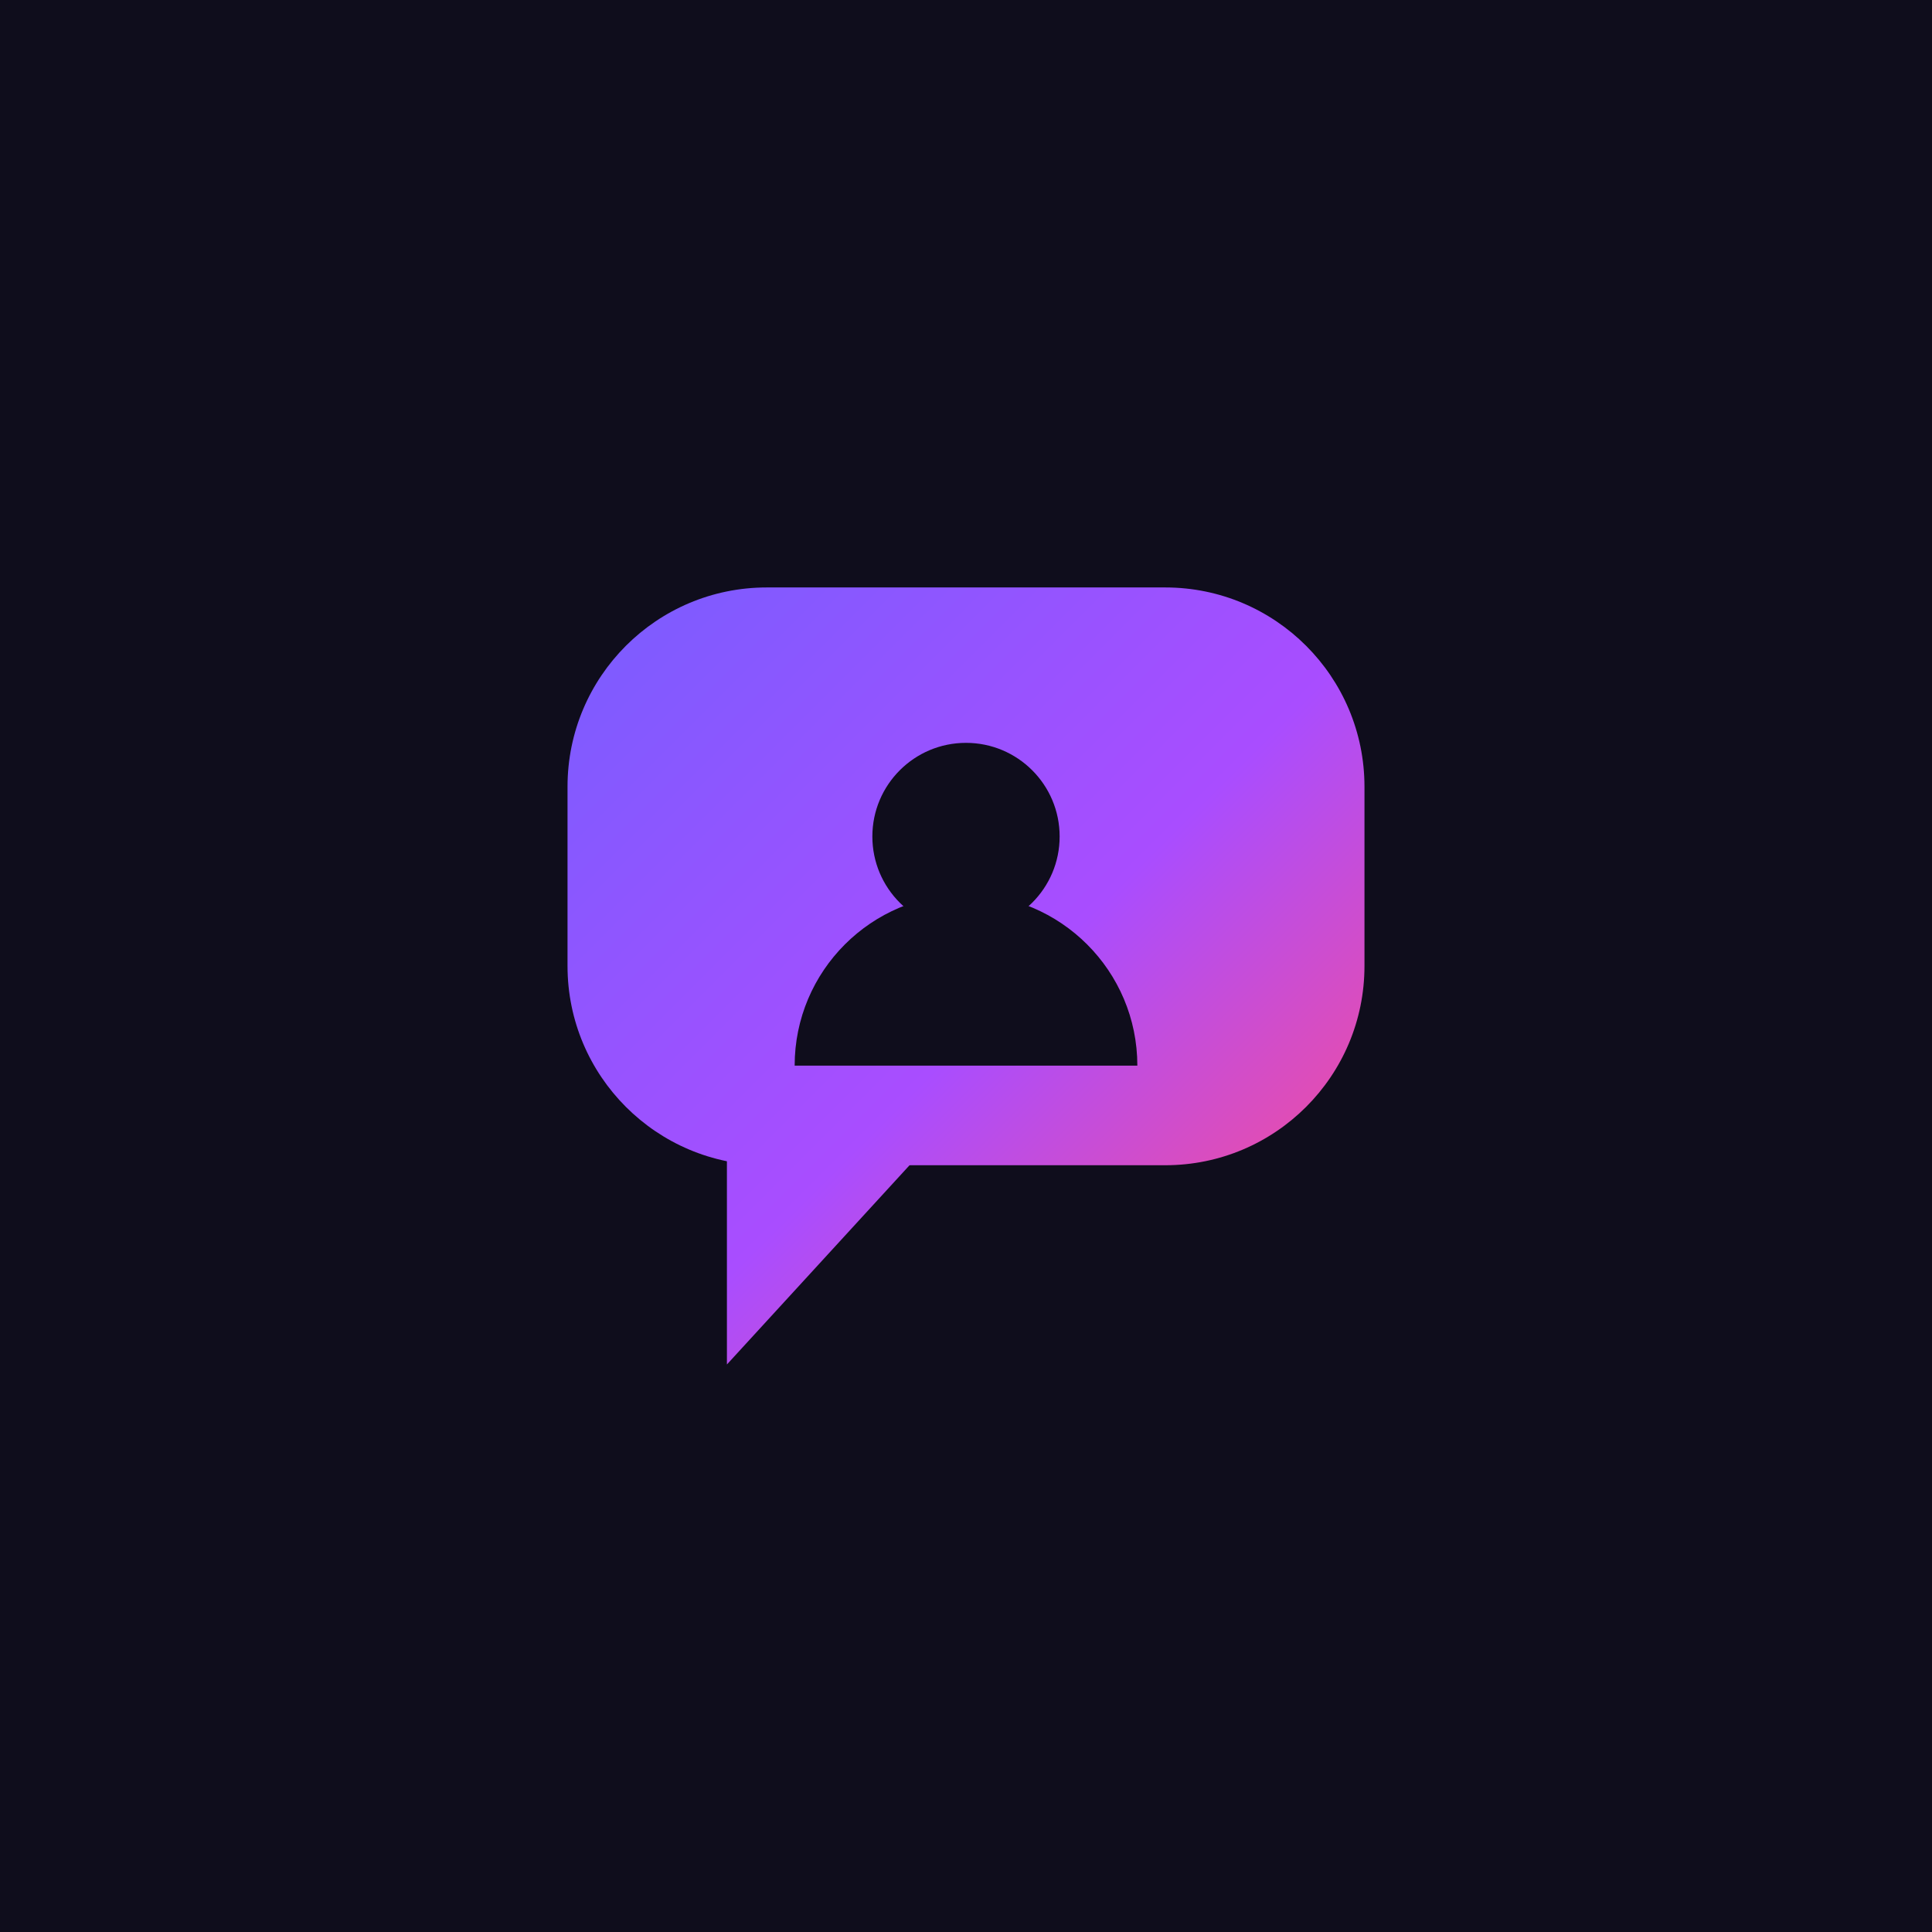
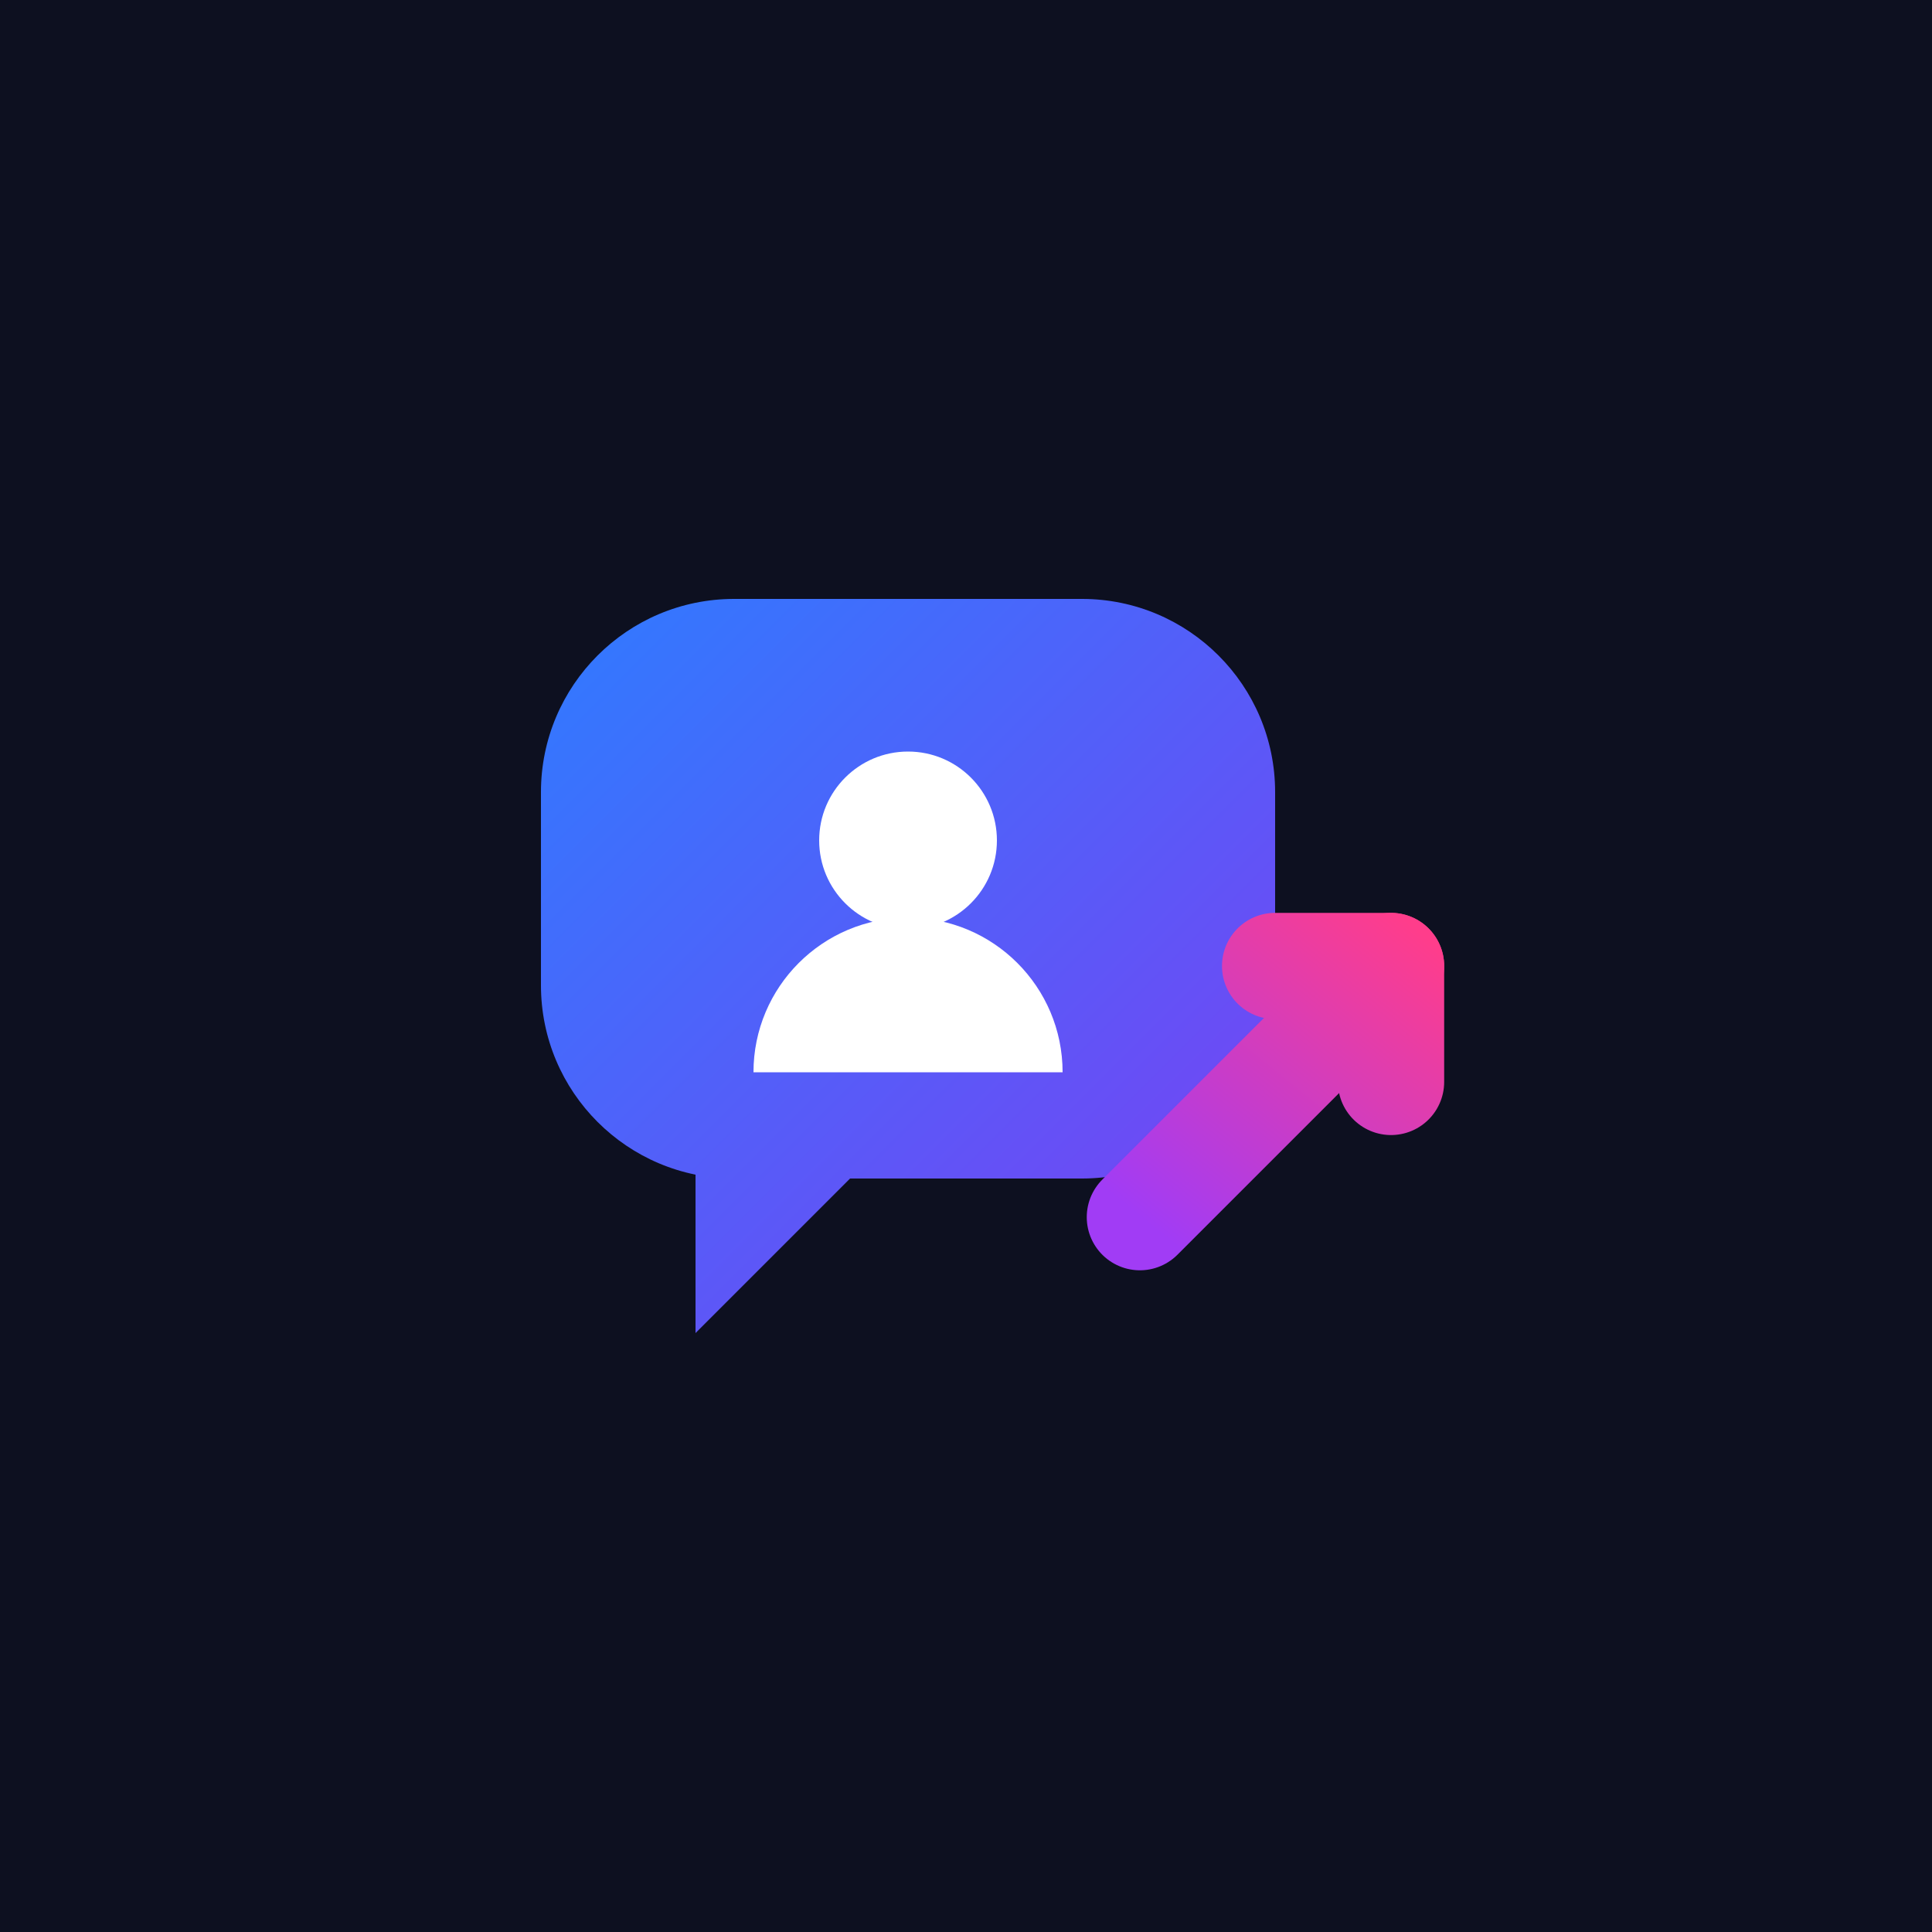
<svg xmlns="http://www.w3.org/2000/svg" viewBox="0 0 64 64">
  <defs>
-     <linearGradient id="g" x1="14" y1="14" x2="50" y2="50" gradientUnits="userSpaceOnUse">
-       <stop stop-color="#7c5cff" />
-       <stop offset=".55" stop-color="#a94dff" />
-       <stop offset="1" stop-color="#ff4d8d" />
+     <linearGradient id="b" x1="9" y1="12" x2="47" y2="50" gradientUnits="userSpaceOnUse">
+       <stop stop-color="#2f7bff" />
+       <stop offset="1" stop-color="#7b3ff2" />
+     </linearGradient>
+     <linearGradient id="a" x1="40" y1="44" x2="53" y2="28" gradientUnits="userSpaceOnUse">
+       <stop stop-color="#a13cf5" />
+       <stop offset="1" stop-color="#ff3d8b" />
    </linearGradient>
  </defs>
-   <rect width="64" height="64" fill="#0f0d1c" />
-   <g transform="translate(32 32) scale(.66) translate(-32 -32)">
-     <rect x="12" y="13" width="40" height="29" rx="10" fill="url(#g)" />
-     <path d="M20 40h11L20 52z" fill="url(#g)" />
-     <circle cx="32" cy="25.5" r="4.7" fill="#0f0d1c" />
-     <path d="M23.4 37a8.6 8.6 0 0 1 17.2 0z" fill="#0f0d1c" />
+   <rect width="64" height="64" fill="#0d1020" />
+   <g transform="translate(32 32) scale(.64) translate(-31 -31)">
+     <rect x="9" y="12" width="38" height="30" rx="10" fill="url(#b)" />
+     <path d="M17 40h10L17 50z" fill="url(#b)" />
+     <circle cx="28" cy="24.5" r="4.6" fill="#fff" />
+     <path d="M20 36.5a8 8 0 0 1 16 0z" fill="#fff" />
+     <path d="M40 44 53 31" stroke="url(#a)" stroke-width="5.5" stroke-linecap="round" />
+     <path d="M47 31h6v6" fill="none" stroke="url(#a)" stroke-width="5.5" stroke-linecap="round" stroke-linejoin="round" />
  </g>
</svg>
